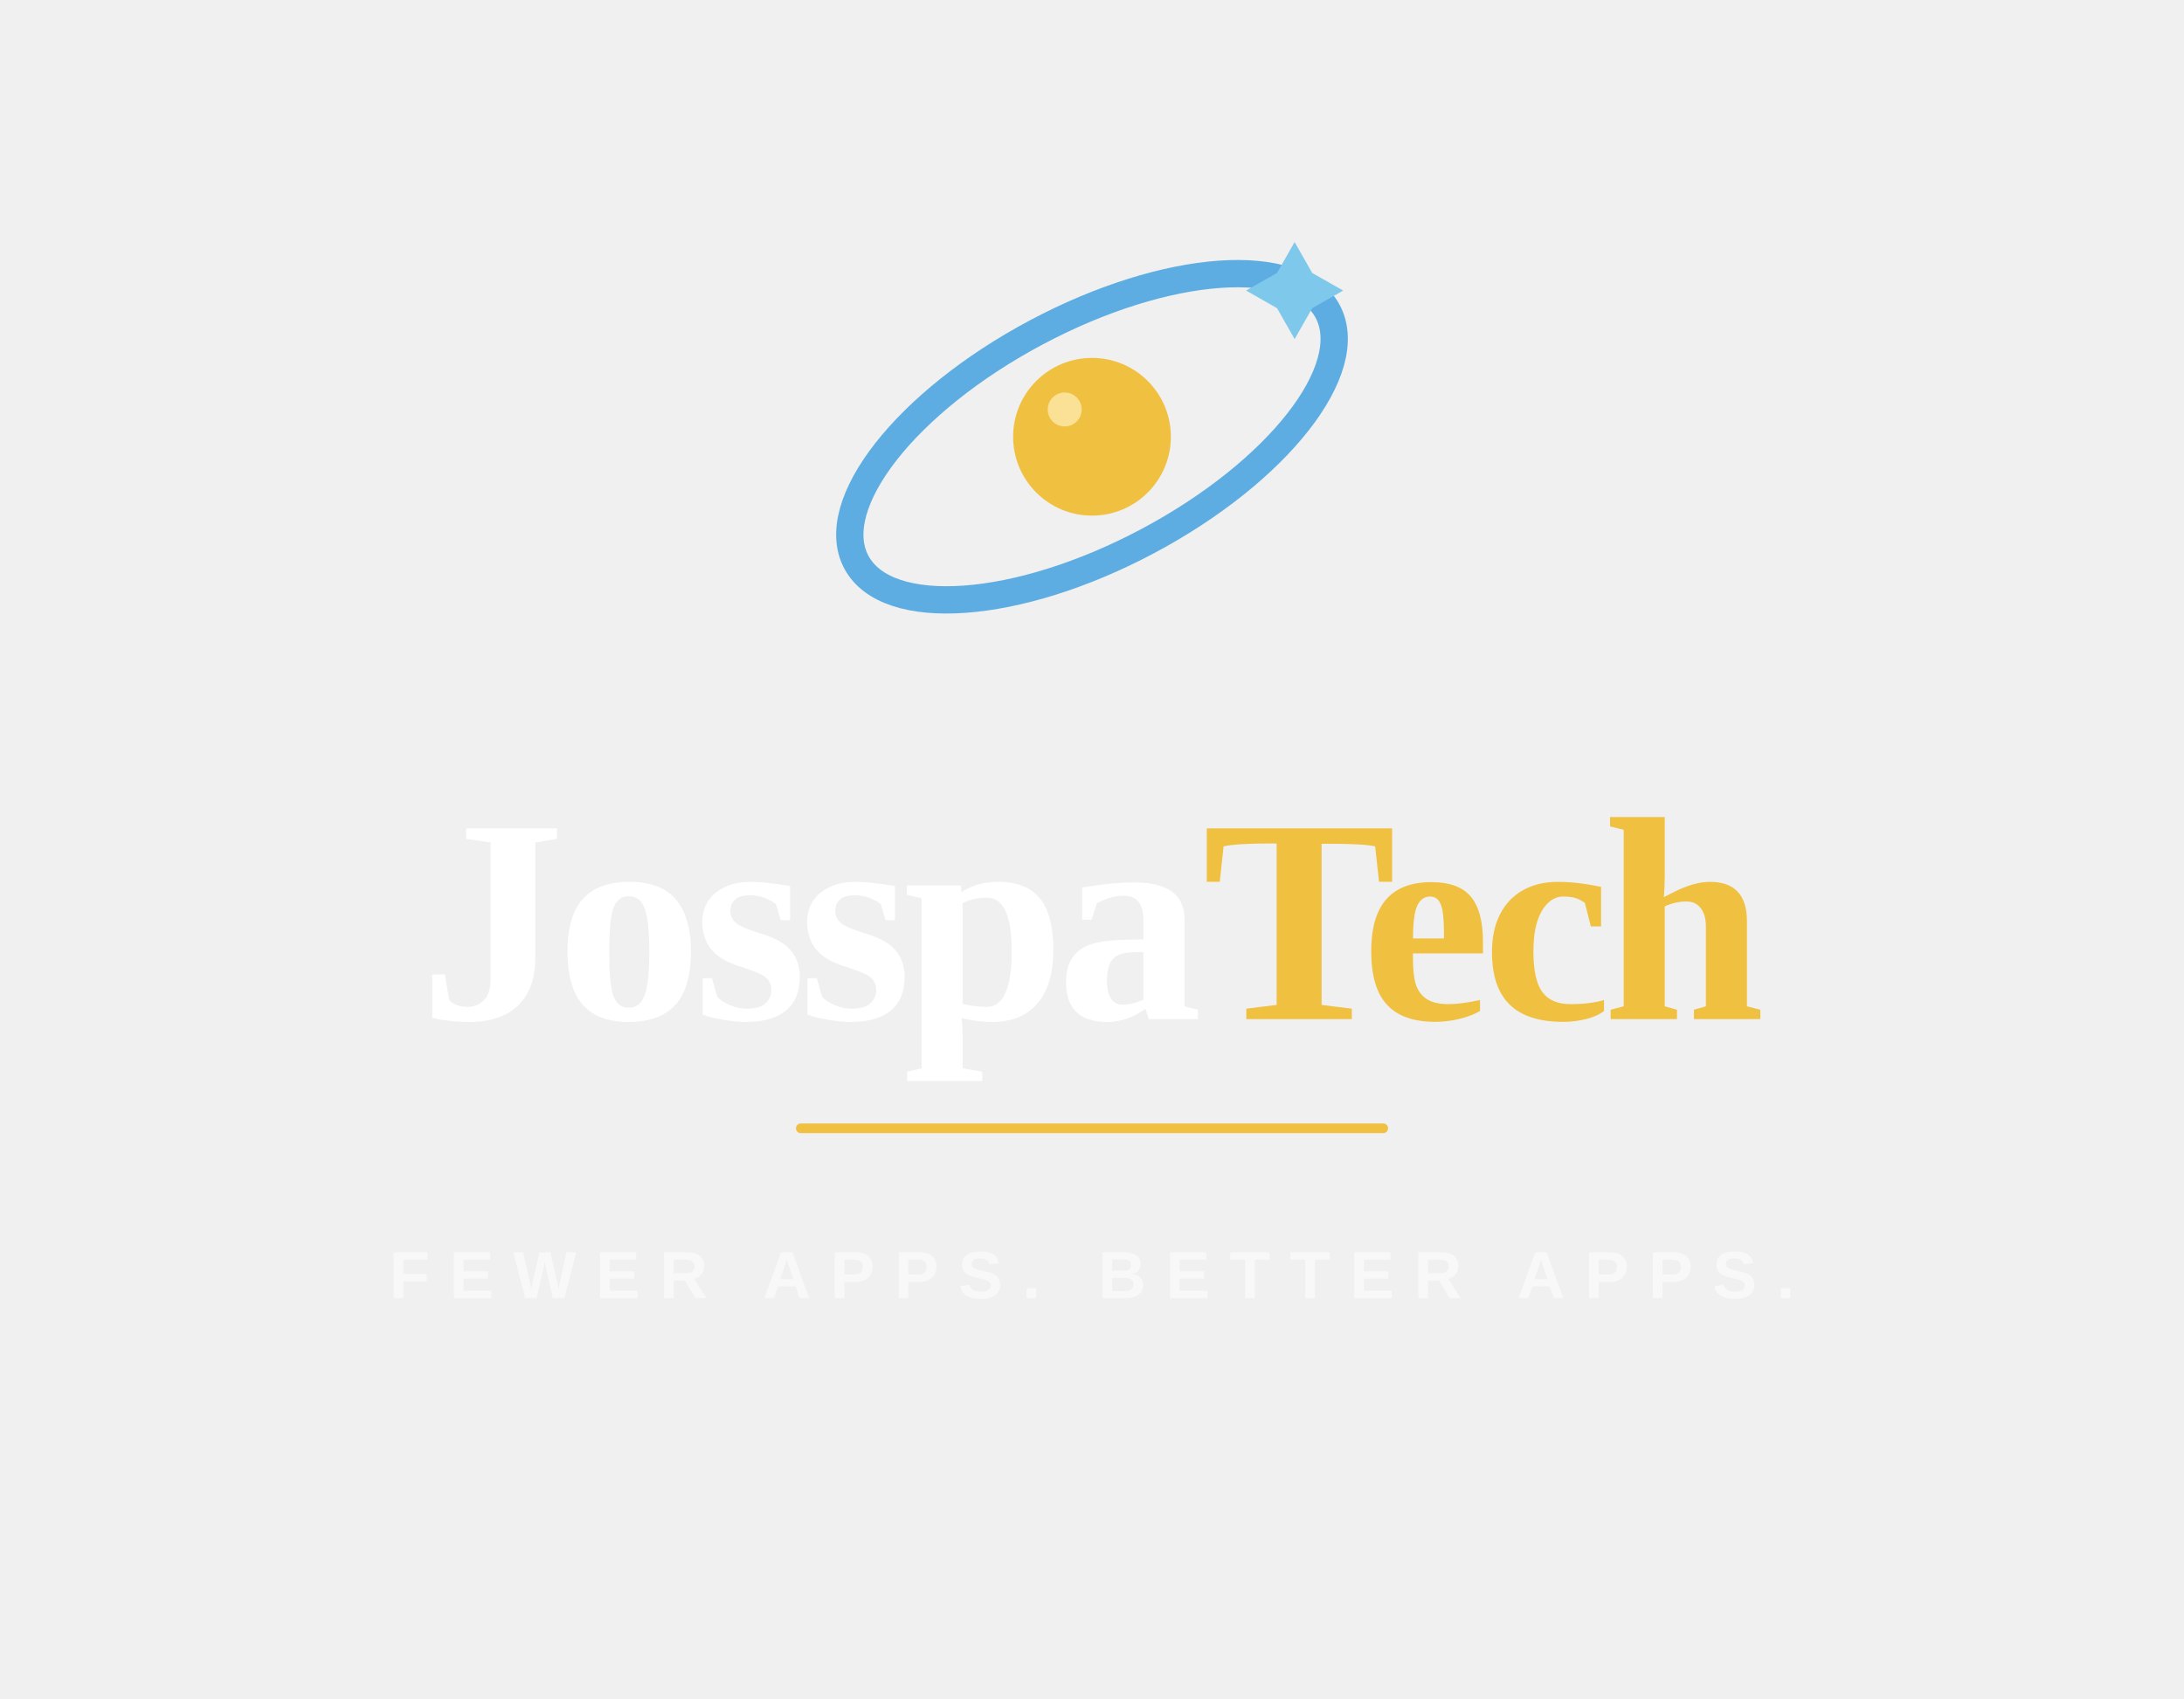
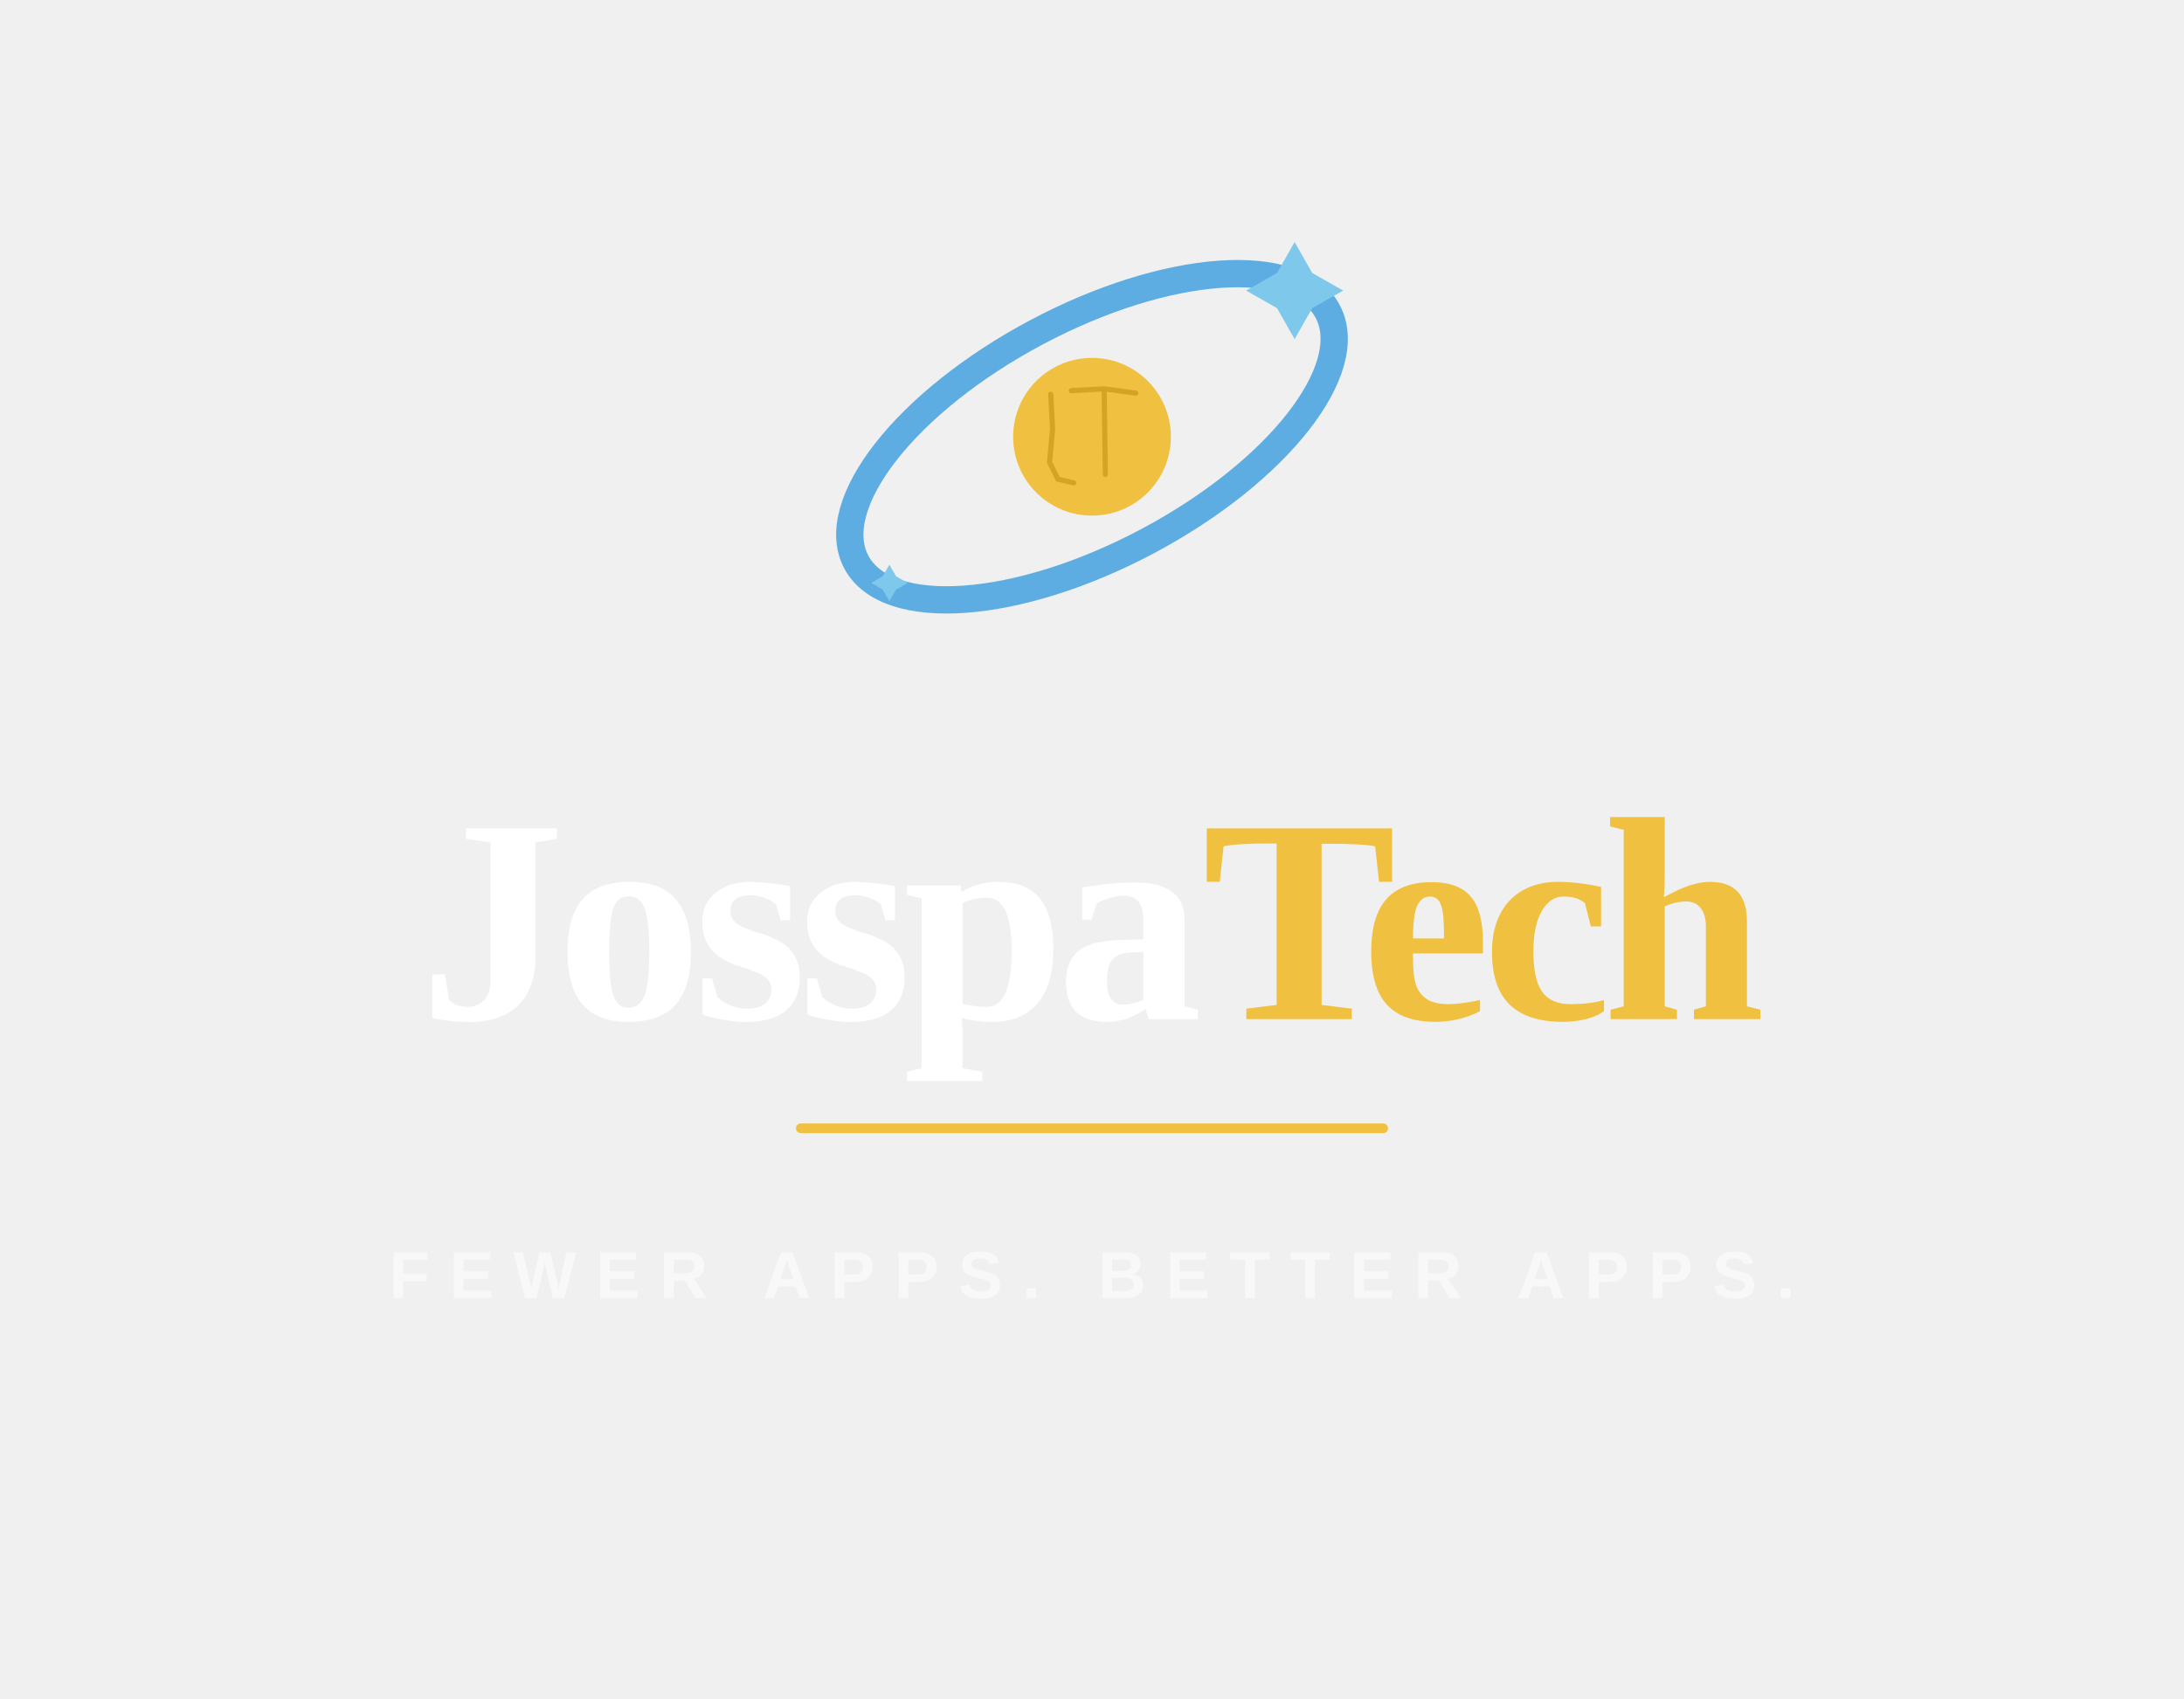
<svg xmlns="http://www.w3.org/2000/svg" viewBox="0 0 360 280" role="img" aria-label="JosspaTech">
  <g transform="translate(116 8)">
    <circle cx="64" cy="64" r="13" fill="#F0C040" />
-     <circle cx="59.5" cy="59.5" r="2.8" fill="#FFF3C4" opacity="0.65" />
+     <path d="M57.2,57.0 57.5,62.8 57.0,68.2 58.4,71.0 61.0,71.6" stroke="#B8860B" stroke-width="0.85" fill="none" stroke-linecap="round" opacity="0.48" />
+     <path d="M60.6,56.4 66.0,56.1 71.2,56.8 M66.0,56.1 66.2,70.2" stroke="#B8860B" stroke-width="0.85" fill="none" stroke-linecap="round" opacity="0.48" />
    <ellipse cx="64" cy="64" rx="44" ry="19.5" fill="none" stroke="#5DADE2" stroke-width="4.5" transform="rotate(-28 64 64)" />
    <path d="M97.4,31.9 100.3,37.0 105.4,39.9 100.3,42.8 97.4,47.9 94.5,42.8 89.4,39.9 94.5,37.0 Z" fill="#7EC8EB" />
+     <path d="M30.6,85.1 31.7,87.0 33.6,88.1 31.7,89.2 30.6,91.1 29.5,89.2 27.6,88.1 29.5,87.0 Z" fill="#7EC8EB" />
  </g>
  <text x="180" y="168" text-anchor="middle" font-family="Georgia, 'Times New Roman', Times, serif" font-size="48" font-weight="700" letter-spacing="-1.4" fill="#FFFFFF">Josspa<tspan fill="#F0C040">Tech</tspan>
  </text>
  <line x1="132" y1="186" x2="228" y2="186" stroke="#F0C040" stroke-width="1.6" stroke-linecap="round" />
  <text x="180" y="214" text-anchor="middle" font-family="Manrope, 'Segoe UI', Arial, sans-serif" font-size="11" font-weight="700" letter-spacing="3.2" fill="rgba(255,255,255,0.55)">FEWER APPS. BETTER APPS.</text>
</svg>
